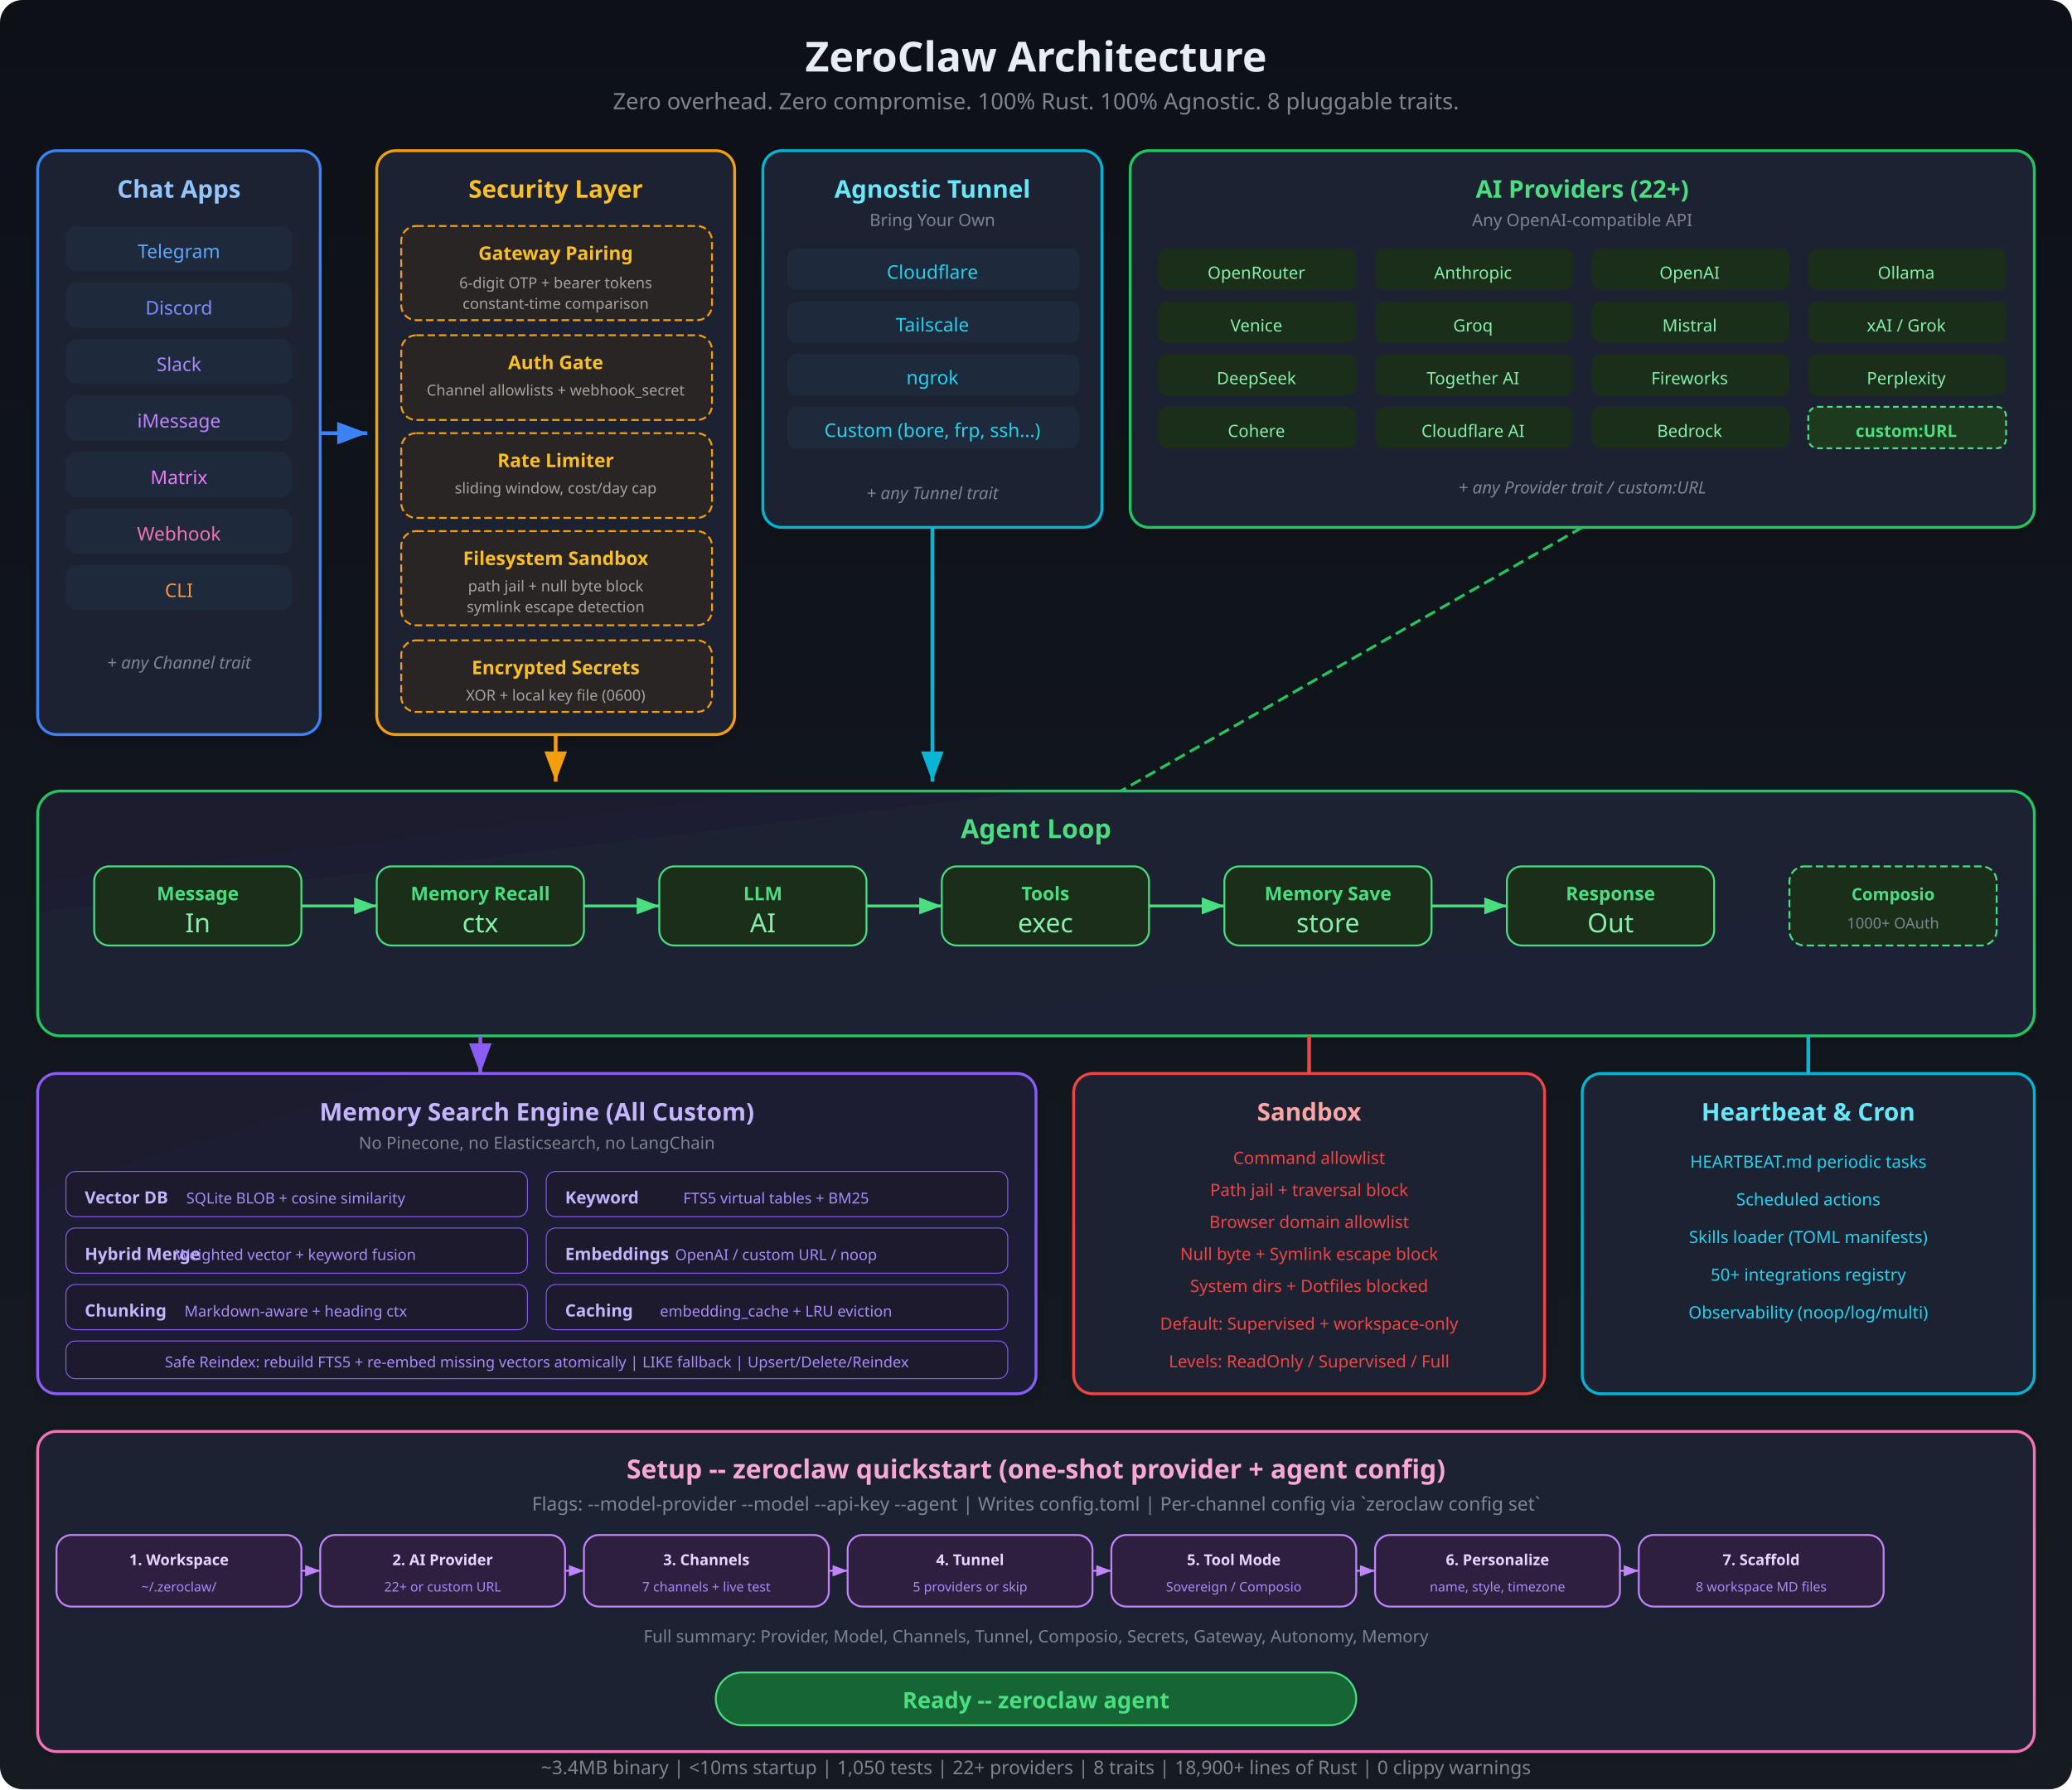
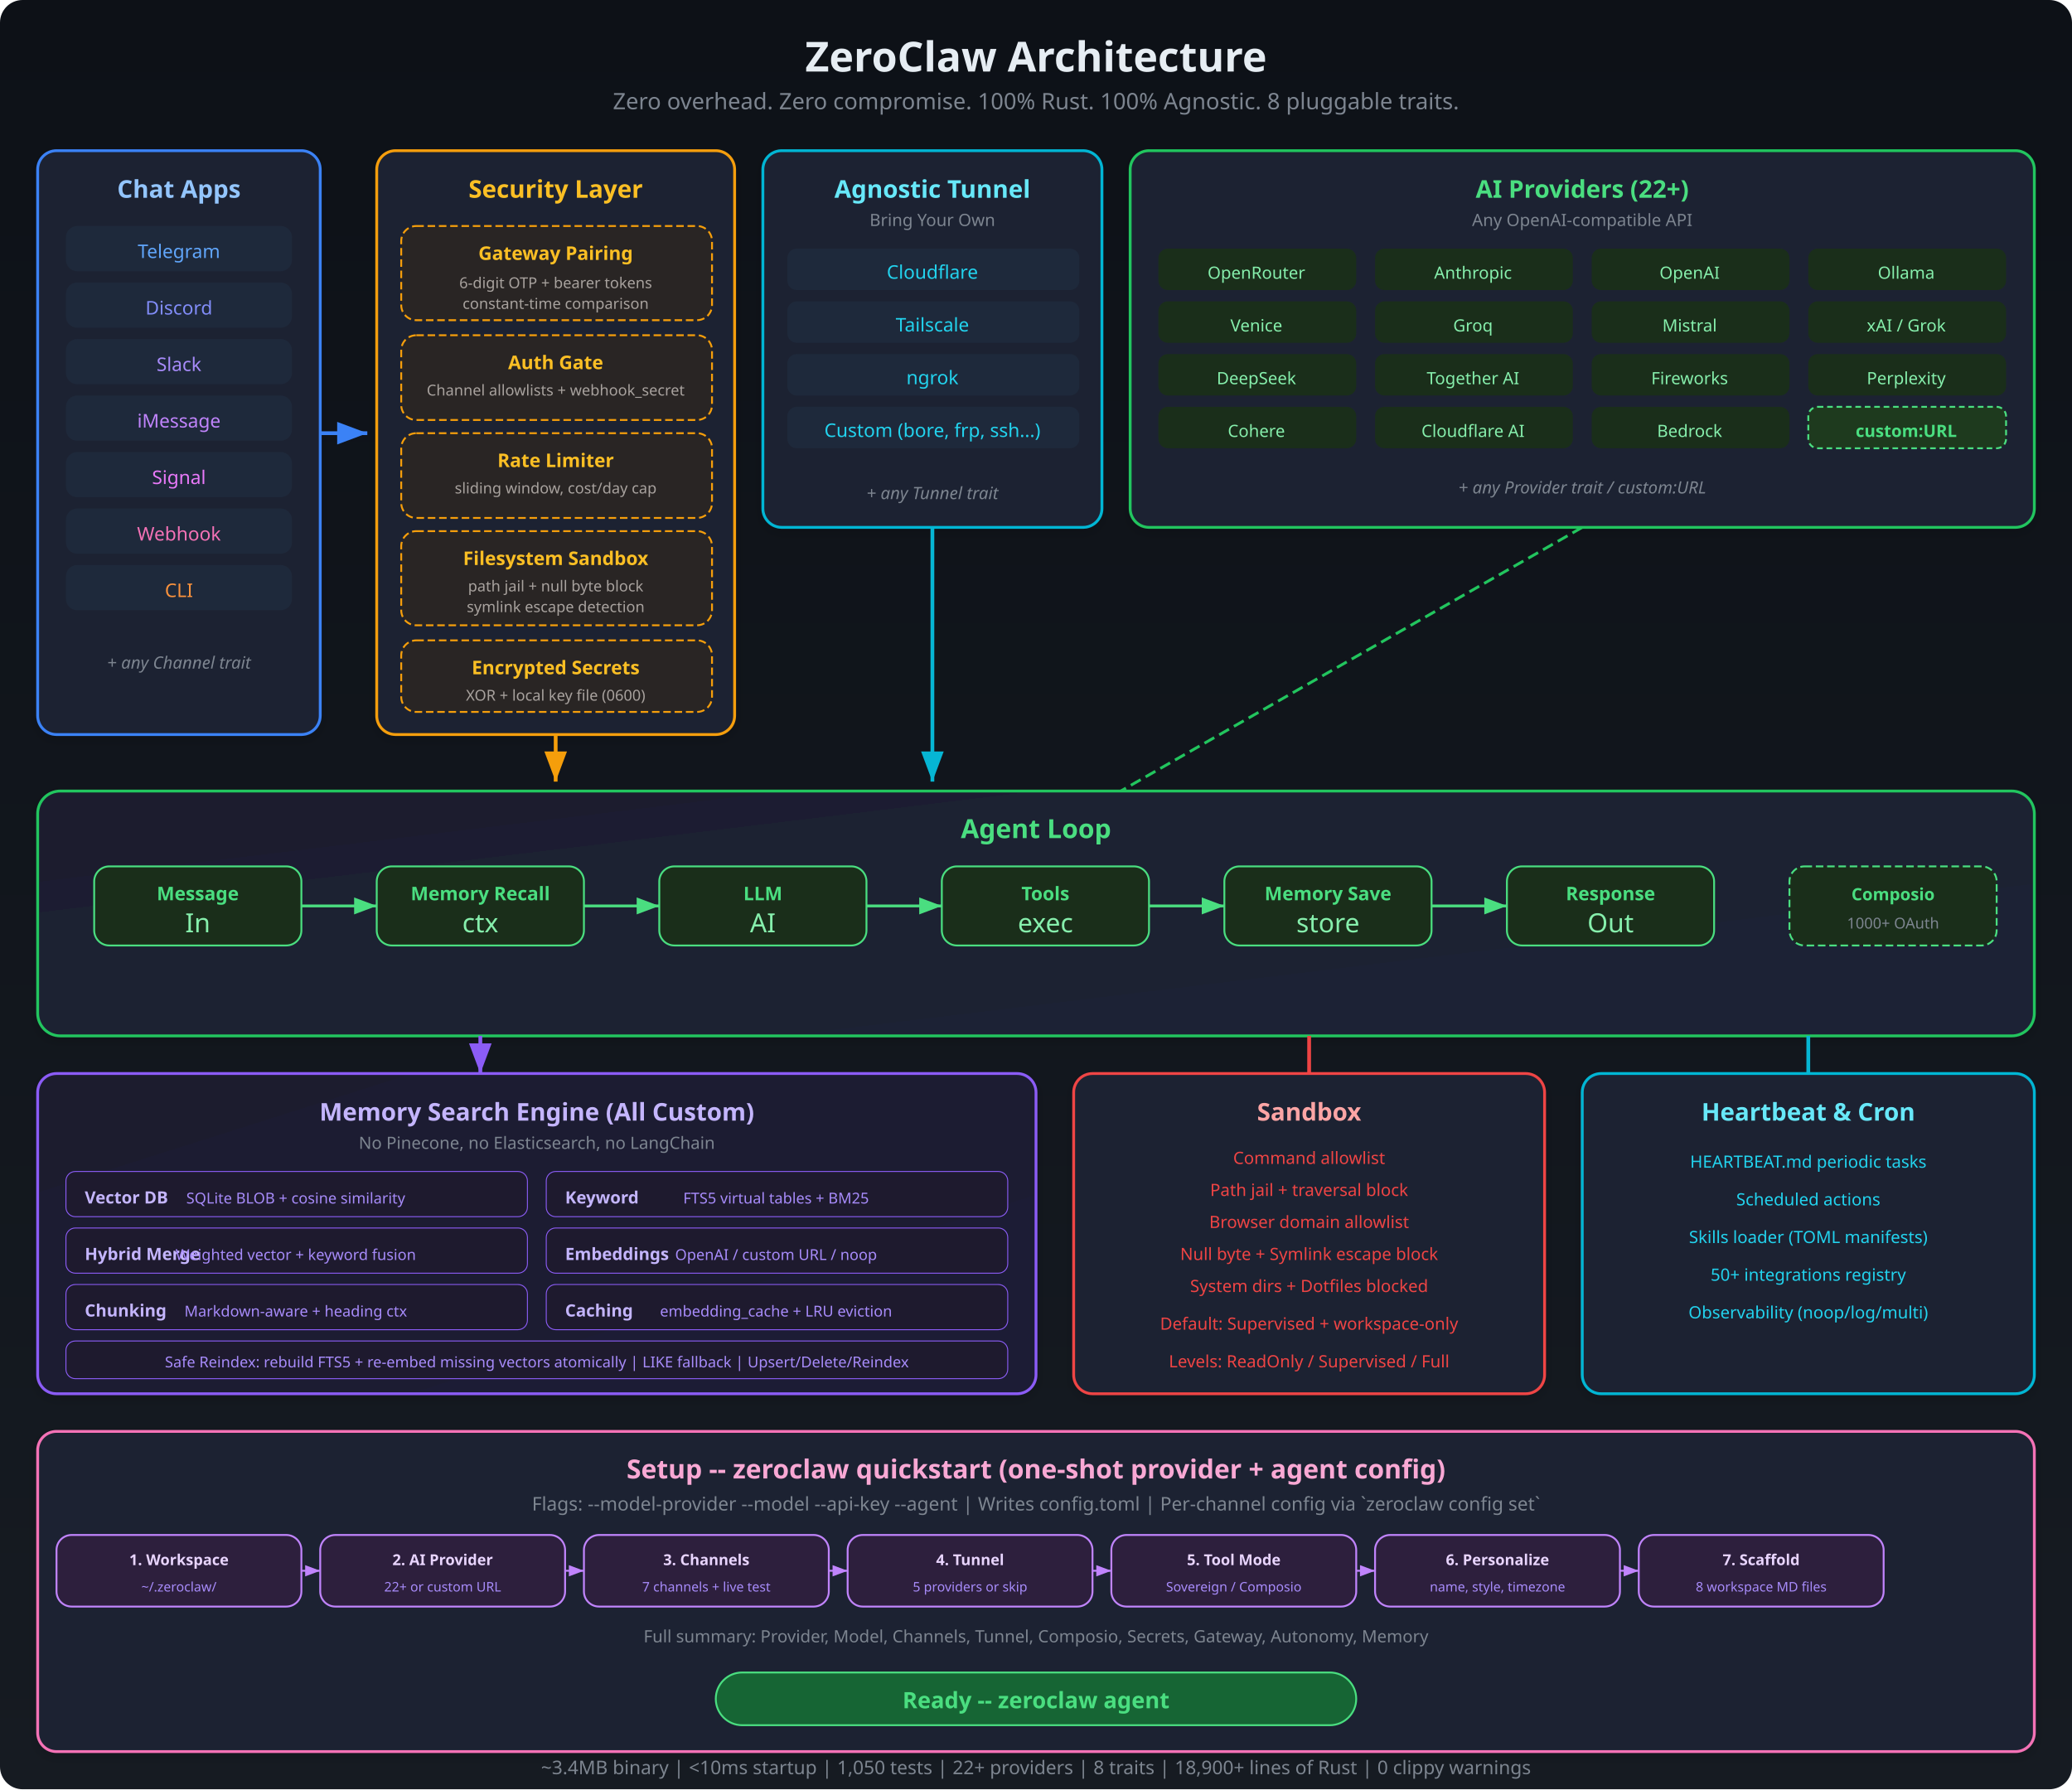
<svg xmlns="http://www.w3.org/2000/svg" viewBox="0 0 1100 950" font-family="'Segoe UI', system-ui, -apple-system, sans-serif">
  <defs>
    <filter id="shadow" x="-4%" y="-4%" width="108%" height="108%">
      <feDropShadow dx="0" dy="2" stdDeviation="3" flood-opacity="0.15" />
    </filter>
    <linearGradient id="bgGrad" x1="0" y1="0" x2="0" y2="1">
      <stop offset="0%" stop-color="#0d1117" />
      <stop offset="100%" stop-color="#161b22" />
    </linearGradient>
    <linearGradient id="agentGrad" x1="0" y1="0" x2="1" y2="1">
      <stop offset="0%" stop-color="#1a1e2e" />
      <stop offset="100%" stop-color="#1e2436" />
    </linearGradient>
    <linearGradient id="memGrad" x1="0" y1="0" x2="1" y2="1">
      <stop offset="0%" stop-color="#1a1a2e" />
      <stop offset="100%" stop-color="#1e1e36" />
    </linearGradient>
    <marker id="arrowBlue" markerWidth="8" markerHeight="6" refX="8" refY="3" orient="auto">
      <path d="M0,0 L8,3 L0,6" fill="#3b82f6" />
    </marker>
    <marker id="arrowAmber" markerWidth="8" markerHeight="6" refX="8" refY="3" orient="auto">
      <path d="M0,0 L8,3 L0,6" fill="#f59e0b" />
    </marker>
    <marker id="arrowGreen" markerWidth="8" markerHeight="6" refX="8" refY="3" orient="auto">
      <path d="M0,0 L8,3 L0,6" fill="#4ade80" />
    </marker>
    <marker id="arrowCyan" markerWidth="8" markerHeight="6" refX="8" refY="3" orient="auto">
      <path d="M0,0 L8,3 L0,6" fill="#06b6d4" />
    </marker>
    <marker id="arrowPurple" markerWidth="8" markerHeight="6" refX="8" refY="3" orient="auto">
      <path d="M0,0 L8,3 L0,6" fill="#c084fc" />
    </marker>
    <marker id="arrowViolet" markerWidth="8" markerHeight="6" refX="8" refY="3" orient="auto">
      <path d="M0,0 L8,3 L0,6" fill="#8b5cf6" />
    </marker>
  </defs>
  <rect width="1100" height="950" rx="12" fill="url(#bgGrad)" />
  <text x="550" y="38" text-anchor="middle" fill="#e6edf3" font-size="22" font-weight="700">ZeroClaw Architecture</text>
  <text x="550" y="58" text-anchor="middle" fill="#7d8590" font-size="12">Zero overhead. Zero compromise. 100% Rust. 100% Agnostic. 8 pluggable traits.</text>
  <rect x="20" y="80" width="150" height="310" rx="10" fill="#1c2333" stroke="#3b82f6" stroke-width="1.5" filter="url(#shadow)" />
  <text x="95" y="105" text-anchor="middle" fill="#93c5fd" font-size="13" font-weight="600">Chat Apps</text>
  <rect x="35" y="120" width="120" height="24" rx="6" fill="#1e293b" />
  <text x="95" y="137" text-anchor="middle" fill="#60a5fa" font-size="10">Telegram</text>
  <rect x="35" y="150" width="120" height="24" rx="6" fill="#1e293b" />
  <text x="95" y="167" text-anchor="middle" fill="#818cf8" font-size="10">Discord</text>
  <rect x="35" y="180" width="120" height="24" rx="6" fill="#1e293b" />
  <text x="95" y="197" text-anchor="middle" fill="#a78bfa" font-size="10">Slack</text>
  <rect x="35" y="210" width="120" height="24" rx="6" fill="#1e293b" />
  <text x="95" y="227" text-anchor="middle" fill="#c084fc" font-size="10">iMessage</text>
  <rect x="35" y="240" width="120" height="24" rx="6" fill="#1e293b" />
-   <text x="95" y="257" text-anchor="middle" fill="#e879f9" font-size="10">Matrix</text>
+   <text x="95" y="257" text-anchor="middle" fill="#e879f9" font-size="10">Signal</text>
  <rect x="35" y="270" width="120" height="24" rx="6" fill="#1e293b" />
  <text x="95" y="287" text-anchor="middle" fill="#f472b6" font-size="10">Webhook</text>
  <rect x="35" y="300" width="120" height="24" rx="6" fill="#1e293b" />
  <text x="95" y="317" text-anchor="middle" fill="#fb923c" font-size="10">CLI</text>
  <text x="95" y="355" text-anchor="middle" fill="#7d8590" font-size="9" font-style="italic">+ any Channel trait</text>
  <line x1="170" y1="230" x2="195" y2="230" stroke="#3b82f6" stroke-width="2" marker-end="url(#arrowBlue)" />
  <rect x="200" y="80" width="190" height="310" rx="10" fill="#1c2333" stroke="#f59e0b" stroke-width="1.5" filter="url(#shadow)" />
  <text x="295" y="105" text-anchor="middle" fill="#fbbf24" font-size="13" font-weight="600">Security Layer</text>
  <rect x="213" y="120" width="165" height="50" rx="8" fill="#292524" stroke="#f59e0b" stroke-width="1" stroke-dasharray="4,2" />
  <text x="295" y="138" text-anchor="middle" fill="#fbbf24" font-size="10" font-weight="600">Gateway Pairing</text>
  <text x="295" y="153" text-anchor="middle" fill="#a8a29e" font-size="8">6-digit OTP + bearer tokens</text>
  <text x="295" y="164" text-anchor="middle" fill="#a8a29e" font-size="8">constant-time comparison</text>
  <rect x="213" y="178" width="165" height="45" rx="8" fill="#292524" stroke="#f59e0b" stroke-width="1" stroke-dasharray="4,2" />
  <text x="295" y="196" text-anchor="middle" fill="#fbbf24" font-size="10" font-weight="600">Auth Gate</text>
  <text x="295" y="210" text-anchor="middle" fill="#a8a29e" font-size="8">Channel allowlists + webhook_secret</text>
  <rect x="213" y="230" width="165" height="45" rx="8" fill="#292524" stroke="#f59e0b" stroke-width="1" stroke-dasharray="4,2" />
  <text x="295" y="248" text-anchor="middle" fill="#fbbf24" font-size="10" font-weight="600">Rate Limiter</text>
  <text x="295" y="262" text-anchor="middle" fill="#a8a29e" font-size="8">sliding window, cost/day cap</text>
  <rect x="213" y="282" width="165" height="50" rx="8" fill="#292524" stroke="#f59e0b" stroke-width="1" stroke-dasharray="4,2" />
  <text x="295" y="300" text-anchor="middle" fill="#fbbf24" font-size="10" font-weight="600">Filesystem Sandbox</text>
  <text x="295" y="314" text-anchor="middle" fill="#a8a29e" font-size="8">path jail + null byte block</text>
  <text x="295" y="325" text-anchor="middle" fill="#a8a29e" font-size="8">symlink escape detection</text>
  <rect x="213" y="340" width="165" height="38" rx="8" fill="#292524" stroke="#f59e0b" stroke-width="1" stroke-dasharray="4,2" />
  <text x="295" y="358" text-anchor="middle" fill="#fbbf24" font-size="10" font-weight="600">Encrypted Secrets</text>
  <text x="295" y="372" text-anchor="middle" fill="#a8a29e" font-size="8">XOR + local key file (0600)</text>
  <line x1="295" y1="390" x2="295" y2="415" stroke="#f59e0b" stroke-width="2" marker-end="url(#arrowAmber)" />
  <rect x="405" y="80" width="180" height="200" rx="10" fill="#1c2333" stroke="#06b6d4" stroke-width="1.5" filter="url(#shadow)" />
  <text x="495" y="105" text-anchor="middle" fill="#67e8f9" font-size="13" font-weight="600">Agnostic Tunnel</text>
  <text x="495" y="120" text-anchor="middle" fill="#7d8590" font-size="9">Bring Your Own</text>
  <rect x="418" y="132" width="155" height="22" rx="5" fill="#1e293b" />
  <text x="495" y="148" text-anchor="middle" fill="#22d3ee" font-size="10">Cloudflare</text>
  <rect x="418" y="160" width="155" height="22" rx="5" fill="#1e293b" />
  <text x="495" y="176" text-anchor="middle" fill="#22d3ee" font-size="10">Tailscale</text>
  <rect x="418" y="188" width="155" height="22" rx="5" fill="#1e293b" />
  <text x="495" y="204" text-anchor="middle" fill="#22d3ee" font-size="10">ngrok</text>
  <rect x="418" y="216" width="155" height="22" rx="5" fill="#1e293b" />
  <text x="495" y="232" text-anchor="middle" fill="#22d3ee" font-size="10">Custom (bore, frp, ssh...)</text>
  <text x="495" y="265" text-anchor="middle" fill="#7d8590" font-size="9" font-style="italic">+ any Tunnel trait</text>
  <line x1="495" y1="280" x2="495" y2="415" stroke="#06b6d4" stroke-width="2" marker-end="url(#arrowCyan)" />
  <rect x="600" y="80" width="480" height="200" rx="10" fill="#1c2333" stroke="#22c55e" stroke-width="1.5" filter="url(#shadow)" />
  <text x="840" y="105" text-anchor="middle" fill="#4ade80" font-size="13" font-weight="600">AI Providers (22+)</text>
  <text x="840" y="120" text-anchor="middle" fill="#7d8590" font-size="9">Any OpenAI-compatible API</text>
  <rect x="615" y="132" width="105" height="22" rx="5" fill="#1a2e1a" />
  <text x="667" y="148" text-anchor="middle" fill="#86efac" font-size="9">OpenRouter</text>
  <rect x="730" y="132" width="105" height="22" rx="5" fill="#1a2e1a" />
  <text x="782" y="148" text-anchor="middle" fill="#86efac" font-size="9">Anthropic</text>
  <rect x="845" y="132" width="105" height="22" rx="5" fill="#1a2e1a" />
  <text x="897" y="148" text-anchor="middle" fill="#86efac" font-size="9">OpenAI</text>
  <rect x="960" y="132" width="105" height="22" rx="5" fill="#1a2e1a" />
  <text x="1012" y="148" text-anchor="middle" fill="#86efac" font-size="9">Ollama</text>
  <rect x="615" y="160" width="105" height="22" rx="5" fill="#1a2e1a" />
  <text x="667" y="176" text-anchor="middle" fill="#86efac" font-size="9">Venice</text>
  <rect x="730" y="160" width="105" height="22" rx="5" fill="#1a2e1a" />
  <text x="782" y="176" text-anchor="middle" fill="#86efac" font-size="9">Groq</text>
  <rect x="845" y="160" width="105" height="22" rx="5" fill="#1a2e1a" />
  <text x="897" y="176" text-anchor="middle" fill="#86efac" font-size="9">Mistral</text>
  <rect x="960" y="160" width="105" height="22" rx="5" fill="#1a2e1a" />
  <text x="1012" y="176" text-anchor="middle" fill="#86efac" font-size="9">xAI / Grok</text>
  <rect x="615" y="188" width="105" height="22" rx="5" fill="#1a2e1a" />
  <text x="667" y="204" text-anchor="middle" fill="#86efac" font-size="9">DeepSeek</text>
  <rect x="730" y="188" width="105" height="22" rx="5" fill="#1a2e1a" />
  <text x="782" y="204" text-anchor="middle" fill="#86efac" font-size="9">Together AI</text>
  <rect x="845" y="188" width="105" height="22" rx="5" fill="#1a2e1a" />
  <text x="897" y="204" text-anchor="middle" fill="#86efac" font-size="9">Fireworks</text>
  <rect x="960" y="188" width="105" height="22" rx="5" fill="#1a2e1a" />
  <text x="1012" y="204" text-anchor="middle" fill="#86efac" font-size="9">Perplexity</text>
  <rect x="615" y="216" width="105" height="22" rx="5" fill="#1a2e1a" />
  <text x="667" y="232" text-anchor="middle" fill="#86efac" font-size="9">Cohere</text>
  <rect x="730" y="216" width="105" height="22" rx="5" fill="#1a2e1a" />
  <text x="782" y="232" text-anchor="middle" fill="#86efac" font-size="9">Cloudflare AI</text>
  <rect x="845" y="216" width="105" height="22" rx="5" fill="#1a2e1a" />
  <text x="897" y="232" text-anchor="middle" fill="#86efac" font-size="9">Bedrock</text>
  <rect x="960" y="216" width="105" height="22" rx="5" fill="#1e3a1e" stroke="#4ade80" stroke-width="1" stroke-dasharray="3,2" />
  <text x="1012" y="232" text-anchor="middle" fill="#4ade80" font-size="9" font-weight="600">custom:URL</text>
  <text x="840" y="262" text-anchor="middle" fill="#7d8590" font-size="9" font-style="italic">+ any Provider trait / custom:URL</text>
  <line x1="840" y1="280" x2="560" y2="440" stroke="#22c55e" stroke-width="1.5" stroke-dasharray="6,3" marker-end="url(#arrowGreen)" />
  <rect x="20" y="420" width="1060" height="130" rx="12" fill="url(#agentGrad)" stroke="#22c55e" stroke-width="1.5" filter="url(#shadow)" />
  <text x="550" y="445" text-anchor="middle" fill="#4ade80" font-size="14" font-weight="700">Agent Loop</text>
  <rect x="50" y="460" width="110" height="42" rx="8" fill="#1a2e1a" stroke="#4ade80" stroke-width="1" />
  <text x="105" y="478" text-anchor="middle" fill="#4ade80" font-size="10" font-weight="600">Message</text>
  <text x="105" y="495" text-anchor="middle" fill="#86efac" font-size="14">In</text>
  <rect x="200" y="460" width="110" height="42" rx="8" fill="#1a2e1a" stroke="#4ade80" stroke-width="1" />
  <text x="255" y="478" text-anchor="middle" fill="#4ade80" font-size="10" font-weight="600">Memory Recall</text>
  <text x="255" y="495" text-anchor="middle" fill="#86efac" font-size="14">ctx</text>
  <rect x="350" y="460" width="110" height="42" rx="8" fill="#1a2e1a" stroke="#4ade80" stroke-width="1" />
  <text x="405" y="478" text-anchor="middle" fill="#4ade80" font-size="10" font-weight="600">LLM</text>
  <text x="405" y="495" text-anchor="middle" fill="#86efac" font-size="14">AI</text>
  <rect x="500" y="460" width="110" height="42" rx="8" fill="#1a2e1a" stroke="#4ade80" stroke-width="1" />
  <text x="555" y="478" text-anchor="middle" fill="#4ade80" font-size="10" font-weight="600">Tools</text>
  <text x="555" y="495" text-anchor="middle" fill="#86efac" font-size="14">exec</text>
  <rect x="650" y="460" width="110" height="42" rx="8" fill="#1a2e1a" stroke="#4ade80" stroke-width="1" />
  <text x="705" y="478" text-anchor="middle" fill="#4ade80" font-size="10" font-weight="600">Memory Save</text>
  <text x="705" y="495" text-anchor="middle" fill="#86efac" font-size="14">store</text>
  <rect x="800" y="460" width="110" height="42" rx="8" fill="#1a2e1a" stroke="#4ade80" stroke-width="1" />
  <text x="855" y="478" text-anchor="middle" fill="#4ade80" font-size="10" font-weight="600">Response</text>
  <text x="855" y="495" text-anchor="middle" fill="#86efac" font-size="14">Out</text>
  <rect x="950" y="460" width="110" height="42" rx="8" fill="#1a2e1a" stroke="#4ade80" stroke-width="1" stroke-dasharray="4,2" />
  <text x="1005" y="478" text-anchor="middle" fill="#4ade80" font-size="9" font-weight="600">Composio</text>
  <text x="1005" y="493" text-anchor="middle" fill="#7d8590" font-size="8">1000+ OAuth</text>
  <line x1="160" y1="481" x2="200" y2="481" stroke="#4ade80" stroke-width="1.5" marker-end="url(#arrowGreen)" />
  <line x1="310" y1="481" x2="350" y2="481" stroke="#4ade80" stroke-width="1.5" marker-end="url(#arrowGreen)" />
  <line x1="460" y1="481" x2="500" y2="481" stroke="#4ade80" stroke-width="1.5" marker-end="url(#arrowGreen)" />
  <line x1="610" y1="481" x2="650" y2="481" stroke="#4ade80" stroke-width="1.5" marker-end="url(#arrowGreen)" />
  <line x1="760" y1="481" x2="800" y2="481" stroke="#4ade80" stroke-width="1.5" marker-end="url(#arrowGreen)" />
  <rect x="20" y="570" width="530" height="170" rx="10" fill="url(#memGrad)" stroke="#8b5cf6" stroke-width="1.5" filter="url(#shadow)" />
  <text x="285" y="595" text-anchor="middle" fill="#c4b5fd" font-size="13" font-weight="700">Memory Search Engine (All Custom)</text>
  <text x="285" y="610" text-anchor="middle" fill="#7d8590" font-size="9">No Pinecone, no Elasticsearch, no LangChain</text>
  <rect x="35" y="622" width="245" height="24" rx="5" fill="#1e1a2e" stroke="#8b5cf6" stroke-width="0.5" />
  <text x="45" y="639" fill="#c4b5fd" font-size="9" font-weight="600">Vector DB</text>
  <text x="157" y="639" text-anchor="middle" fill="#a78bfa" font-size="8">SQLite BLOB + cosine similarity</text>
  <rect x="290" y="622" width="245" height="24" rx="5" fill="#1e1a2e" stroke="#8b5cf6" stroke-width="0.5" />
  <text x="300" y="639" fill="#c4b5fd" font-size="9" font-weight="600">Keyword</text>
  <text x="412" y="639" text-anchor="middle" fill="#a78bfa" font-size="8">FTS5 virtual tables + BM25</text>
  <rect x="35" y="652" width="245" height="24" rx="5" fill="#1e1a2e" stroke="#8b5cf6" stroke-width="0.5" />
  <text x="45" y="669" fill="#c4b5fd" font-size="9" font-weight="600">Hybrid Merge</text>
  <text x="157" y="669" text-anchor="middle" fill="#a78bfa" font-size="8">Weighted vector + keyword fusion</text>
  <rect x="290" y="652" width="245" height="24" rx="5" fill="#1e1a2e" stroke="#8b5cf6" stroke-width="0.5" />
  <text x="300" y="669" fill="#c4b5fd" font-size="9" font-weight="600">Embeddings</text>
  <text x="412" y="669" text-anchor="middle" fill="#a78bfa" font-size="8">OpenAI / custom URL / noop</text>
  <rect x="35" y="682" width="245" height="24" rx="5" fill="#1e1a2e" stroke="#8b5cf6" stroke-width="0.5" />
  <text x="45" y="699" fill="#c4b5fd" font-size="9" font-weight="600">Chunking</text>
  <text x="157" y="699" text-anchor="middle" fill="#a78bfa" font-size="8">Markdown-aware + heading ctx</text>
  <rect x="290" y="682" width="245" height="24" rx="5" fill="#1e1a2e" stroke="#8b5cf6" stroke-width="0.5" />
  <text x="300" y="699" fill="#c4b5fd" font-size="9" font-weight="600">Caching</text>
  <text x="412" y="699" text-anchor="middle" fill="#a78bfa" font-size="8">embedding_cache + LRU eviction</text>
  <rect x="35" y="712" width="500" height="20" rx="5" fill="#1e1a2e" stroke="#8b5cf6" stroke-width="0.5" />
  <text x="285" y="726" text-anchor="middle" fill="#a78bfa" font-size="8">Safe Reindex: rebuild FTS5 + re-embed missing vectors atomically | LIKE fallback | Upsert/Delete/Reindex</text>
  <line x1="255" y1="550" x2="255" y2="570" stroke="#8b5cf6" stroke-width="2" marker-end="url(#arrowViolet)" />
  <rect x="570" y="570" width="250" height="170" rx="10" fill="#1c2333" stroke="#ef4444" stroke-width="1.5" filter="url(#shadow)" />
  <text x="695" y="595" text-anchor="middle" fill="#fca5a5" font-size="13" font-weight="600">Sandbox</text>
  <text x="695" y="618" text-anchor="middle" fill="#ef4444" font-size="9">Command allowlist</text>
  <text x="695" y="635" text-anchor="middle" fill="#ef4444" font-size="9">Path jail + traversal block</text>
  <text x="695" y="652" text-anchor="middle" fill="#ef4444" font-size="9">Browser domain allowlist</text>
  <text x="695" y="669" text-anchor="middle" fill="#ef4444" font-size="9">Null byte + Symlink escape block</text>
  <text x="695" y="686" text-anchor="middle" fill="#ef4444" font-size="9">System dirs + Dotfiles blocked</text>
  <text x="695" y="706" text-anchor="middle" fill="#ef4444" font-size="9">Default: Supervised + workspace-only</text>
  <text x="695" y="726" text-anchor="middle" fill="#ef4444" font-size="9">Levels: ReadOnly / Supervised / Full</text>
  <line x1="695" y1="550" x2="695" y2="570" stroke="#ef4444" stroke-width="2" />
  <rect x="840" y="570" width="240" height="170" rx="10" fill="#1c2333" stroke="#06b6d4" stroke-width="1.5" filter="url(#shadow)" />
  <text x="960" y="595" text-anchor="middle" fill="#67e8f9" font-size="13" font-weight="600">Heartbeat &amp; Cron</text>
  <text x="960" y="620" text-anchor="middle" fill="#22d3ee" font-size="9">HEARTBEAT.md periodic tasks</text>
  <text x="960" y="640" text-anchor="middle" fill="#22d3ee" font-size="9">Scheduled actions</text>
  <text x="960" y="660" text-anchor="middle" fill="#22d3ee" font-size="9">Skills loader (TOML manifests)</text>
  <text x="960" y="680" text-anchor="middle" fill="#22d3ee" font-size="9">50+ integrations registry</text>
  <text x="960" y="700" text-anchor="middle" fill="#22d3ee" font-size="9">Observability (noop/log/multi)</text>
  <line x1="960" y1="550" x2="960" y2="570" stroke="#06b6d4" stroke-width="2" />
  <rect x="20" y="760" width="1060" height="170" rx="10" fill="#1c2333" stroke="#f472b6" stroke-width="1.5" filter="url(#shadow)" />
  <text x="550" y="785" text-anchor="middle" fill="#f9a8d4" font-size="14" font-weight="700">Setup  --  zeroclaw quickstart (one-shot provider + agent config)</text>
  <text x="550" y="802" text-anchor="middle" fill="#7d8590" font-size="10">Flags: --model-provider --model --api-key --agent | Writes config.toml | Per-channel config via `zeroclaw config set`</text>
  <rect x="30" y="815" width="130" height="38" rx="8" fill="#2d1f3d" stroke="#c084fc" stroke-width="1" />
  <text x="95" y="831" text-anchor="middle" fill="#e9d5ff" font-size="8" font-weight="600">1. Workspace</text>
  <text x="95" y="845" text-anchor="middle" fill="#a78bfa" font-size="7">~/.zeroclaw/</text>
  <rect x="170" y="815" width="130" height="38" rx="8" fill="#2d1f3d" stroke="#c084fc" stroke-width="1" />
  <text x="235" y="831" text-anchor="middle" fill="#e9d5ff" font-size="8" font-weight="600">2. AI Provider</text>
  <text x="235" y="845" text-anchor="middle" fill="#a78bfa" font-size="7">22+ or custom URL</text>
  <rect x="310" y="815" width="130" height="38" rx="8" fill="#2d1f3d" stroke="#c084fc" stroke-width="1" />
  <text x="375" y="831" text-anchor="middle" fill="#e9d5ff" font-size="8" font-weight="600">3. Channels</text>
  <text x="375" y="845" text-anchor="middle" fill="#a78bfa" font-size="7">7 channels + live test</text>
  <rect x="450" y="815" width="130" height="38" rx="8" fill="#2d1f3d" stroke="#c084fc" stroke-width="1" />
  <text x="515" y="831" text-anchor="middle" fill="#e9d5ff" font-size="8" font-weight="600">4. Tunnel</text>
  <text x="515" y="845" text-anchor="middle" fill="#a78bfa" font-size="7">5 providers or skip</text>
  <rect x="590" y="815" width="130" height="38" rx="8" fill="#2d1f3d" stroke="#c084fc" stroke-width="1" />
  <text x="655" y="831" text-anchor="middle" fill="#e9d5ff" font-size="8" font-weight="600">5. Tool Mode</text>
  <text x="655" y="845" text-anchor="middle" fill="#a78bfa" font-size="7">Sovereign / Composio</text>
  <rect x="730" y="815" width="130" height="38" rx="8" fill="#2d1f3d" stroke="#c084fc" stroke-width="1" />
  <text x="795" y="831" text-anchor="middle" fill="#e9d5ff" font-size="8" font-weight="600">6. Personalize</text>
  <text x="795" y="845" text-anchor="middle" fill="#a78bfa" font-size="7">name, style, timezone</text>
  <rect x="870" y="815" width="130" height="38" rx="8" fill="#2d1f3d" stroke="#c084fc" stroke-width="1" />
  <text x="935" y="831" text-anchor="middle" fill="#e9d5ff" font-size="8" font-weight="600">7. Scaffold</text>
  <text x="935" y="845" text-anchor="middle" fill="#a78bfa" font-size="7">8 workspace MD files</text>
  <line x1="160" y1="834" x2="170" y2="834" stroke="#c084fc" stroke-width="1" marker-end="url(#arrowPurple)" />
  <line x1="300" y1="834" x2="310" y2="834" stroke="#c084fc" stroke-width="1" marker-end="url(#arrowPurple)" />
  <line x1="440" y1="834" x2="450" y2="834" stroke="#c084fc" stroke-width="1" marker-end="url(#arrowPurple)" />
  <line x1="580" y1="834" x2="590" y2="834" stroke="#c084fc" stroke-width="1" marker-end="url(#arrowPurple)" />
  <line x1="720" y1="834" x2="730" y2="834" stroke="#c084fc" stroke-width="1" marker-end="url(#arrowPurple)" />
  <line x1="860" y1="834" x2="870" y2="834" stroke="#c084fc" stroke-width="1" marker-end="url(#arrowPurple)" />
  <text x="550" y="872" text-anchor="middle" fill="#7d8590" font-size="9">Full summary: Provider, Model, Channels, Tunnel, Composio, Secrets, Gateway, Autonomy, Memory</text>
  <rect x="380" y="888" width="340" height="28" rx="14" fill="#166534" stroke="#4ade80" stroke-width="1" />
  <text x="550" y="907" text-anchor="middle" fill="#4ade80" font-size="12" font-weight="600">Ready -- zeroclaw agent</text>
  <text x="550" y="942" text-anchor="middle" fill="#7d8590" font-size="10">~3.4MB binary  |  &lt;10ms startup  |  1,050 tests  |  22+ providers  |  8 traits  |  18,900+ lines of Rust  |  0 clippy warnings</text>
</svg>
